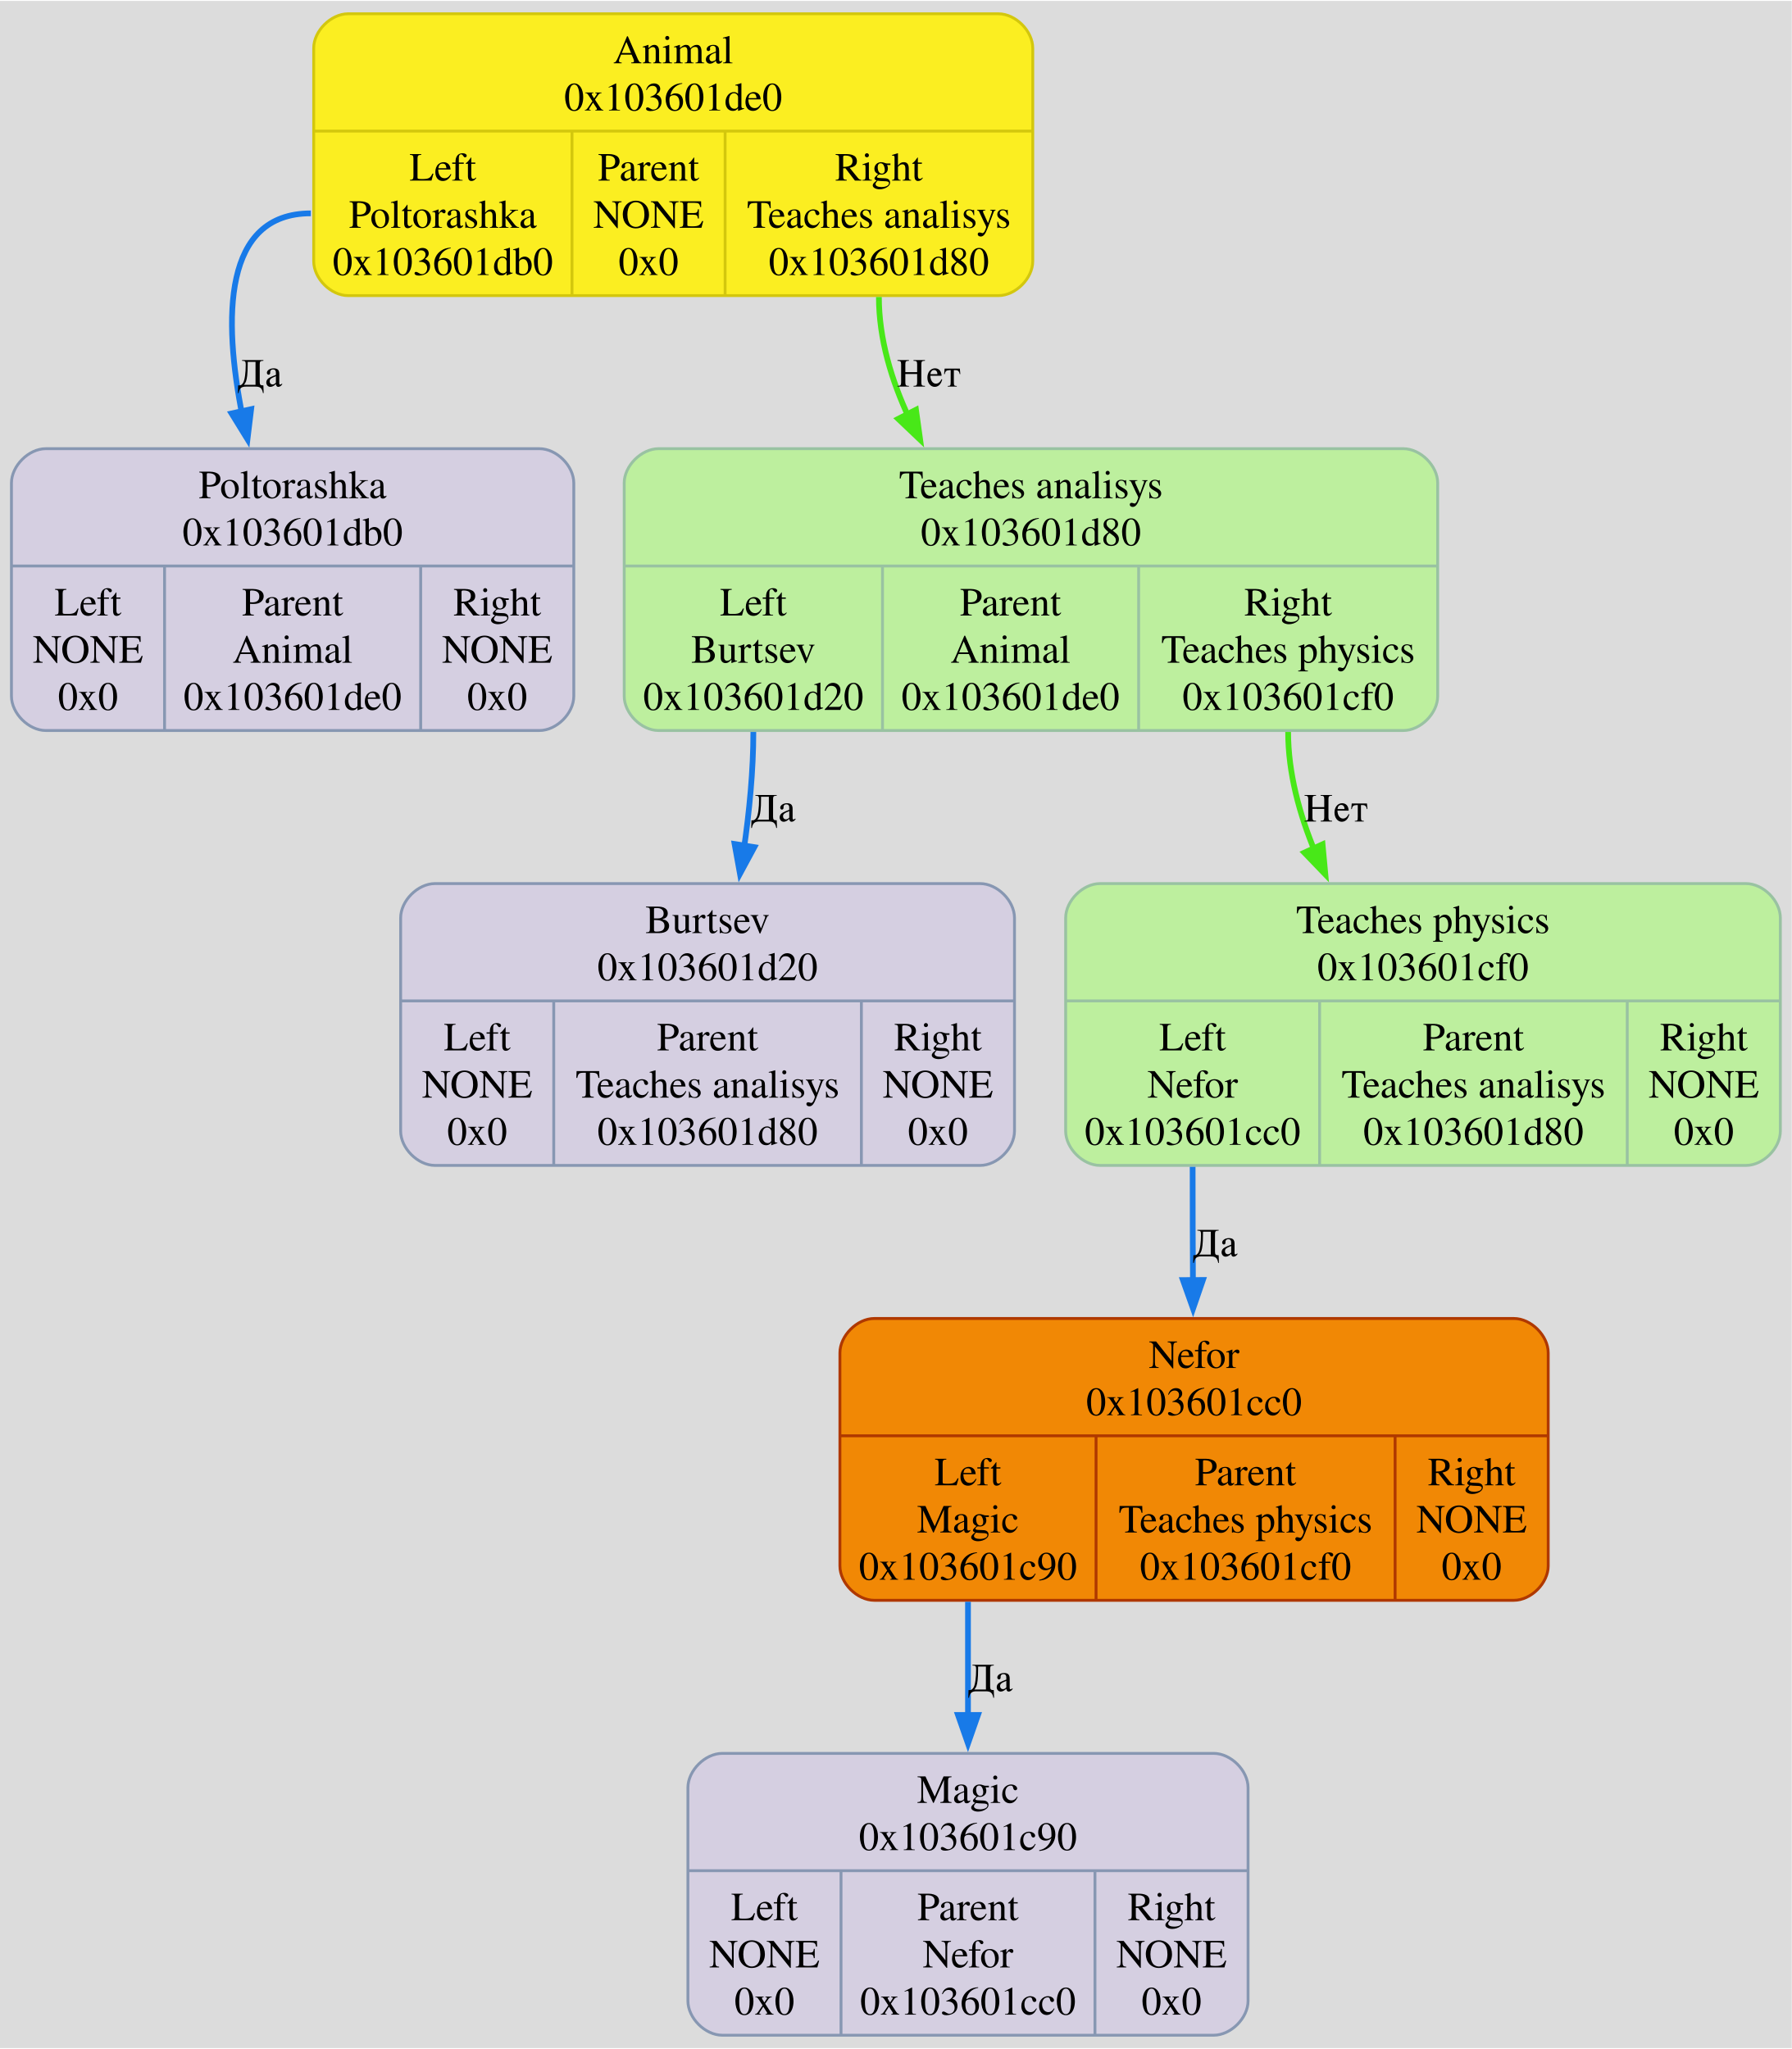
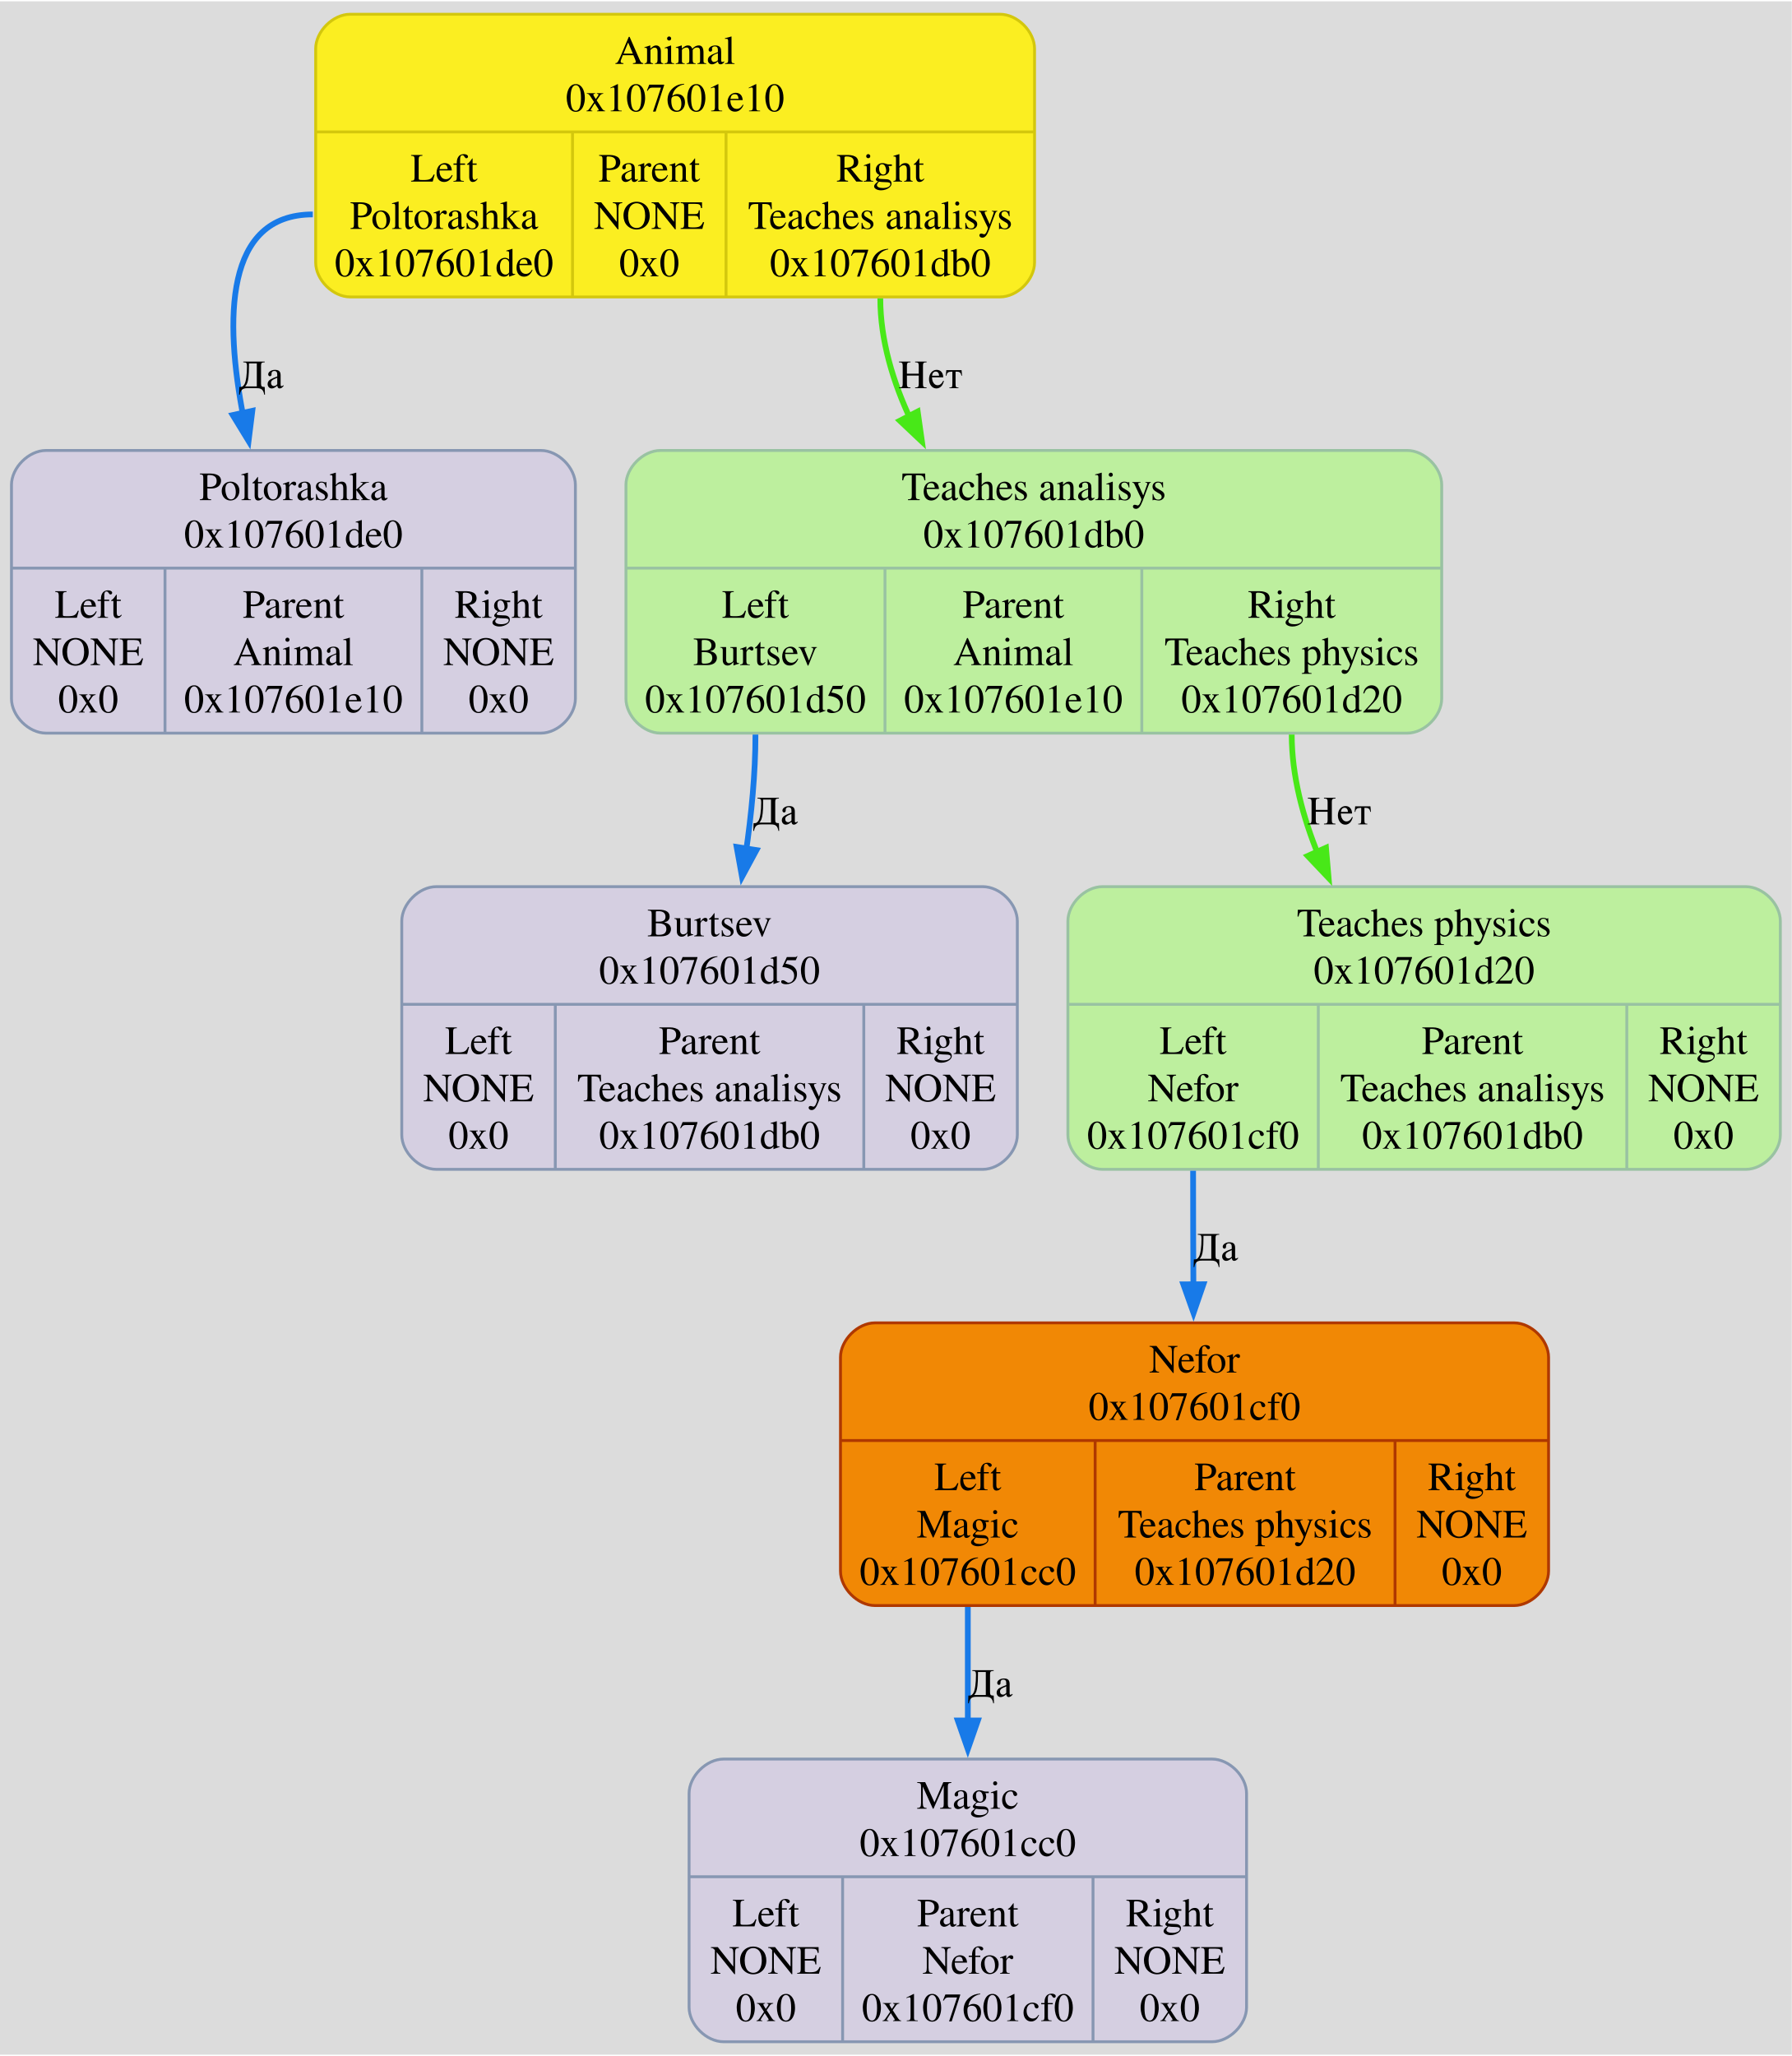
- <svg xmlns="http://www.w3.org/2000/svg" width="626pt" height="716pt" viewBox="0.00 0.00 626.12 715.50">
+ <svg xmlns="http://www.w3.org/2000/svg" width="624pt" height="716pt" viewBox="0.00 0.00 624.38 715.50">
  <g id="graph0" class="graph" transform="scale(1 1) rotate(0) translate(4 711.5)">
-     <polygon fill="#dcdcdc" stroke="none" points="-4,4 -4,-711.5 622.12,-711.5 622.12,4 -4,4" />
+     <polygon fill="#dcdcdc" stroke="none" points="-4,4 -4,-711.5 620.38,-711.5 620.38,4 -4,4" />
    <g id="node1" class="node">
-       <path fill="#fbee21" stroke="#d3c70d" d="M117.62,-608.5C117.62,-608.5 344.88,-608.5 344.88,-608.5 350.88,-608.5 356.88,-614.5 356.88,-620.5 356.88,-620.5 356.88,-695 356.88,-695 356.88,-701 350.88,-707 344.88,-707 344.88,-707 117.63,-707 117.63,-707 111.62,-707 105.62,-701 105.62,-695 105.62,-695 105.62,-620.5 105.62,-620.5 105.62,-614.5 111.62,-608.5 117.62,-608.5" />
+       <path fill="#fbee21" stroke="#d3c70d" d="M118,-608.5C118,-608.5 344.5,-608.5 344.5,-608.5 350.5,-608.5 356.5,-614.5 356.5,-620.5 356.5,-620.5 356.5,-695 356.5,-695 356.5,-701 350.5,-707 344.5,-707 344.5,-707 118,-707 118,-707 112,-707 106,-701 106,-695 106,-695 106,-620.5 106,-620.5 106,-614.5 112,-608.5 118,-608.5" />
      <text text-anchor="middle" x="231.25" y="-689.7" font-family="Times,serif" font-size="14.00" fill="#000000">Animal</text>
-       <text text-anchor="middle" x="231.25" y="-673.2" font-family="Times,serif" font-size="14.00" fill="#000000">0x103601de0</text>
-       <polyline fill="none" stroke="#d3c70d" points="105.62,-666 356.88,-666" />
+       <text text-anchor="middle" x="231.25" y="-673.2" font-family="Times,serif" font-size="14.00" fill="#000000">0x107601e10</text>
+       <polyline fill="none" stroke="#d3c70d" points="106,-666 356.5,-666" />
      <text text-anchor="middle" x="150.75" y="-648.7" font-family="Times,serif" font-size="14.00" fill="#000000">Left</text>
      <text text-anchor="middle" x="150.75" y="-632.2" font-family="Times,serif" font-size="14.00" fill="#000000">Poltorashka</text>
-       <text text-anchor="middle" x="150.75" y="-615.7" font-family="Times,serif" font-size="14.00" fill="#000000">0x103601db0</text>
-       <polyline fill="none" stroke="#d3c70d" points="195.88,-608.5 195.88,-666" />
-       <text text-anchor="middle" x="222.62" y="-648.7" font-family="Times,serif" font-size="14.00" fill="#000000">Parent</text>
-       <text text-anchor="middle" x="222.62" y="-632.2" font-family="Times,serif" font-size="14.00" fill="#000000">NONE</text>
-       <text text-anchor="middle" x="222.62" y="-615.7" font-family="Times,serif" font-size="14.00" fill="#000000">0x0</text>
-       <polyline fill="none" stroke="#d3c70d" points="249.38,-608.5 249.38,-666" />
-       <text text-anchor="middle" x="303.12" y="-648.7" font-family="Times,serif" font-size="14.00" fill="#000000">Right</text>
-       <text text-anchor="middle" x="303.12" y="-632.2" font-family="Times,serif" font-size="14.00" fill="#000000">Teaches analisys</text>
-       <text text-anchor="middle" x="303.12" y="-615.7" font-family="Times,serif" font-size="14.00" fill="#000000">0x103601d80</text>
+       <text text-anchor="middle" x="150.75" y="-615.7" font-family="Times,serif" font-size="14.00" fill="#000000">0x107601de0</text>
+       <polyline fill="none" stroke="#d3c70d" points="195.5,-608.5 195.5,-666" />
+       <text text-anchor="middle" x="222.25" y="-648.7" font-family="Times,serif" font-size="14.00" fill="#000000">Parent</text>
+       <text text-anchor="middle" x="222.25" y="-632.2" font-family="Times,serif" font-size="14.00" fill="#000000">NONE</text>
+       <text text-anchor="middle" x="222.25" y="-615.7" font-family="Times,serif" font-size="14.00" fill="#000000">0x0</text>
+       <polyline fill="none" stroke="#d3c70d" points="249,-608.5 249,-666" />
+       <text text-anchor="middle" x="302.75" y="-648.7" font-family="Times,serif" font-size="14.00" fill="#000000">Right</text>
+       <text text-anchor="middle" x="302.75" y="-632.2" font-family="Times,serif" font-size="14.00" fill="#000000">Teaches analisys</text>
+       <text text-anchor="middle" x="302.75" y="-615.7" font-family="Times,serif" font-size="14.00" fill="#000000">0x107601db0</text>
    </g>
    <g id="node2" class="node">
      <path fill="#d5cfe1" stroke="#8797b2" d="M12,-456.5C12,-456.5 184.5,-456.5 184.5,-456.5 190.5,-456.5 196.5,-462.5 196.5,-468.5 196.5,-468.5 196.5,-543 196.5,-543 196.5,-549 190.5,-555 184.5,-555 184.5,-555 12,-555 12,-555 6,-555 0,-549 0,-543 0,-543 0,-468.5 0,-468.5 0,-462.5 6,-456.5 12,-456.5" />
      <text text-anchor="middle" x="98.25" y="-537.7" font-family="Times,serif" font-size="14.00" fill="#000000">Poltorashka</text>
-       <text text-anchor="middle" x="98.25" y="-521.2" font-family="Times,serif" font-size="14.00" fill="#000000">0x103601db0</text>
+       <text text-anchor="middle" x="98.25" y="-521.2" font-family="Times,serif" font-size="14.00" fill="#000000">0x107601de0</text>
      <polyline fill="none" stroke="#8797b2" points="0,-514 196.5,-514" />
      <text text-anchor="middle" x="26.75" y="-496.7" font-family="Times,serif" font-size="14.00" fill="#000000">Left</text>
      <text text-anchor="middle" x="26.75" y="-480.2" font-family="Times,serif" font-size="14.00" fill="#000000">NONE</text>
      <text text-anchor="middle" x="26.75" y="-463.7" font-family="Times,serif" font-size="14.00" fill="#000000">0x0</text>
      <polyline fill="none" stroke="#8797b2" points="53.5,-456.5 53.5,-514" />
      <text text-anchor="middle" x="98.25" y="-496.7" font-family="Times,serif" font-size="14.00" fill="#000000">Parent</text>
      <text text-anchor="middle" x="98.25" y="-480.2" font-family="Times,serif" font-size="14.00" fill="#000000">Animal</text>
-       <text text-anchor="middle" x="98.25" y="-463.7" font-family="Times,serif" font-size="14.00" fill="#000000">0x103601de0</text>
+       <text text-anchor="middle" x="98.25" y="-463.7" font-family="Times,serif" font-size="14.00" fill="#000000">0x107601e10</text>
      <polyline fill="none" stroke="#8797b2" points="143,-456.5 143,-514" />
      <text text-anchor="middle" x="169.75" y="-496.7" font-family="Times,serif" font-size="14.00" fill="#000000">Right</text>
      <text text-anchor="middle" x="169.75" y="-480.2" font-family="Times,serif" font-size="14.00" fill="#000000">NONE</text>
      <text text-anchor="middle" x="169.75" y="-463.7" font-family="Times,serif" font-size="14.00" fill="#000000">0x0</text>
    </g>
    <g id="edge1" class="edge">
-       <path fill="none" stroke="#187ae8" stroke-width="2" d="M104.62,-637.25C73.92,-637.25 73.9,-600.77 80.71,-566.38" />
-       <polygon fill="#187ae8" stroke="#187ae8" stroke-width="2" points="83.76,-568.82 82.48,-558.3 76.92,-567.32 83.76,-568.82" />
-       <text text-anchor="middle" x="86.89" y="-576.7" font-family="Times,serif" font-size="14.00">Да</text>
+       <path fill="none" stroke="#187ae8" stroke-width="2" d="M105,-637.25C74.29,-637.25 74.17,-600.77 80.87,-566.38" />
+       <polygon fill="#187ae8" stroke="#187ae8" stroke-width="2" points="83.93,-568.82 82.62,-558.3 77.09,-567.34 83.93,-568.82" />
+       <text text-anchor="middle" x="87.09" y="-576.7" font-family="Times,serif" font-size="14.00">Да</text>
    </g>
    <g id="node4" class="node">
      <path fill="#bdef9e" stroke="#99c2a2" d="M226.12,-456.5C226.12,-456.5 486.38,-456.5 486.38,-456.5 492.38,-456.5 498.38,-462.5 498.38,-468.5 498.38,-468.5 498.38,-543 498.38,-543 498.38,-549 492.38,-555 486.38,-555 486.38,-555 226.12,-555 226.12,-555 220.12,-555 214.12,-549 214.12,-543 214.12,-543 214.12,-468.5 214.12,-468.5 214.12,-462.5 220.12,-456.5 226.12,-456.5" />
      <text text-anchor="middle" x="356.25" y="-537.7" font-family="Times,serif" font-size="14.00" fill="#000000">Teaches analisys</text>
-       <text text-anchor="middle" x="356.25" y="-521.2" font-family="Times,serif" font-size="14.00" fill="#000000">0x103601d80</text>
+       <text text-anchor="middle" x="356.25" y="-521.2" font-family="Times,serif" font-size="14.00" fill="#000000">0x107601db0</text>
      <polyline fill="none" stroke="#99c2a2" points="214.12,-514 498.38,-514" />
      <text text-anchor="middle" x="259.25" y="-496.7" font-family="Times,serif" font-size="14.00" fill="#000000">Left</text>
      <text text-anchor="middle" x="259.25" y="-480.2" font-family="Times,serif" font-size="14.00" fill="#000000">Burtsev</text>
-       <text text-anchor="middle" x="259.25" y="-463.7" font-family="Times,serif" font-size="14.00" fill="#000000">0x103601d20</text>
+       <text text-anchor="middle" x="259.25" y="-463.7" font-family="Times,serif" font-size="14.00" fill="#000000">0x107601d50</text>
      <polyline fill="none" stroke="#99c2a2" points="304.38,-456.5 304.38,-514" />
      <text text-anchor="middle" x="349.12" y="-496.7" font-family="Times,serif" font-size="14.00" fill="#000000">Parent</text>
      <text text-anchor="middle" x="349.12" y="-480.2" font-family="Times,serif" font-size="14.00" fill="#000000">Animal</text>
-       <text text-anchor="middle" x="349.12" y="-463.7" font-family="Times,serif" font-size="14.00" fill="#000000">0x103601de0</text>
+       <text text-anchor="middle" x="349.12" y="-463.7" font-family="Times,serif" font-size="14.00" fill="#000000">0x107601e10</text>
      <polyline fill="none" stroke="#99c2a2" points="393.88,-456.5 393.88,-514" />
      <text text-anchor="middle" x="446.12" y="-496.7" font-family="Times,serif" font-size="14.00" fill="#000000">Right</text>
      <text text-anchor="middle" x="446.12" y="-480.2" font-family="Times,serif" font-size="14.00" fill="#000000">Teaches physics</text>
-       <text text-anchor="middle" x="446.12" y="-463.7" font-family="Times,serif" font-size="14.00" fill="#000000">0x103601cf0</text>
+       <text text-anchor="middle" x="446.12" y="-463.7" font-family="Times,serif" font-size="14.00" fill="#000000">0x107601d20</text>
    </g>
    <g id="edge6" class="edge">
-       <path fill="none" stroke="#48e818" stroke-width="2" d="M303.12,-608C303.12,-593.37 307.53,-578.77 313.8,-565.39" />
-       <polygon fill="#48e818" stroke="#48e818" stroke-width="2" points="316.08,-568.61 317.54,-558.12 309.86,-565.42 316.08,-568.61" />
-       <text text-anchor="middle" x="320.58" y="-576.7" font-family="Times,serif" font-size="14.00">Нет</text>
+       <path fill="none" stroke="#48e818" stroke-width="2" d="M302.75,-608C302.75,-593.35 307.19,-578.74 313.5,-565.36" />
+       <polygon fill="#48e818" stroke="#48e818" stroke-width="2" points="315.78,-568.57 317.27,-558.08 309.56,-565.36 315.78,-568.57" />
+       <text text-anchor="middle" x="320.25" y="-576.7" font-family="Times,serif" font-size="14.00">Нет</text>
    </g>
    <g id="node3" class="node">
-       <path fill="#f18805" stroke="#af3800" d="M301.5,-152.5C301.5,-152.5 525,-152.5 525,-152.5 531,-152.5 537,-158.5 537,-164.5 537,-164.5 537,-239 537,-239 537,-245 531,-251 525,-251 525,-251 301.5,-251 301.5,-251 295.5,-251 289.5,-245 289.5,-239 289.5,-239 289.5,-164.5 289.5,-164.5 289.5,-158.5 295.5,-152.5 301.5,-152.5" />
-       <text text-anchor="middle" x="413.25" y="-233.7" font-family="Times,serif" font-size="14.00" fill="#000000">Nefor</text>
-       <text text-anchor="middle" x="413.25" y="-217.2" font-family="Times,serif" font-size="14.00" fill="#000000">0x103601cc0</text>
-       <polyline fill="none" stroke="#af3800" points="289.5,-210 537,-210" />
-       <text text-anchor="middle" x="334.25" y="-192.7" font-family="Times,serif" font-size="14.00" fill="#000000">Left</text>
-       <text text-anchor="middle" x="334.25" y="-176.2" font-family="Times,serif" font-size="14.00" fill="#000000">Magic</text>
-       <text text-anchor="middle" x="334.25" y="-159.7" font-family="Times,serif" font-size="14.00" fill="#000000">0x103601c90</text>
-       <polyline fill="none" stroke="#af3800" points="379,-152.5 379,-210" />
-       <text text-anchor="middle" x="431.25" y="-192.7" font-family="Times,serif" font-size="14.00" fill="#000000">Parent</text>
-       <text text-anchor="middle" x="431.25" y="-176.2" font-family="Times,serif" font-size="14.00" fill="#000000">Teaches physics</text>
-       <text text-anchor="middle" x="431.25" y="-159.7" font-family="Times,serif" font-size="14.00" fill="#000000">0x103601cf0</text>
-       <polyline fill="none" stroke="#af3800" points="483.5,-152.5 483.5,-210" />
-       <text text-anchor="middle" x="510.25" y="-192.7" font-family="Times,serif" font-size="14.00" fill="#000000">Right</text>
-       <text text-anchor="middle" x="510.25" y="-176.2" font-family="Times,serif" font-size="14.00" fill="#000000">NONE</text>
-       <text text-anchor="middle" x="510.25" y="-159.7" font-family="Times,serif" font-size="14.00" fill="#000000">0x0</text>
+       <path fill="#f18805" stroke="#af3800" d="M300.88,-152.5C300.88,-152.5 523.62,-152.5 523.62,-152.5 529.62,-152.5 535.62,-158.5 535.62,-164.5 535.62,-164.5 535.62,-239 535.62,-239 535.62,-245 529.62,-251 523.62,-251 523.62,-251 300.88,-251 300.88,-251 294.88,-251 288.88,-245 288.88,-239 288.88,-239 288.88,-164.5 288.88,-164.5 288.88,-158.5 294.88,-152.5 300.88,-152.5" />
+       <text text-anchor="middle" x="412.25" y="-233.7" font-family="Times,serif" font-size="14.00" fill="#000000">Nefor</text>
+       <text text-anchor="middle" x="412.25" y="-217.2" font-family="Times,serif" font-size="14.00" fill="#000000">0x107601cf0</text>
+       <polyline fill="none" stroke="#af3800" points="288.88,-210 535.62,-210" />
+       <text text-anchor="middle" x="333.25" y="-192.7" font-family="Times,serif" font-size="14.00" fill="#000000">Left</text>
+       <text text-anchor="middle" x="333.25" y="-176.2" font-family="Times,serif" font-size="14.00" fill="#000000">Magic</text>
+       <text text-anchor="middle" x="333.25" y="-159.7" font-family="Times,serif" font-size="14.00" fill="#000000">0x107601cc0</text>
+       <polyline fill="none" stroke="#af3800" points="377.62,-152.5 377.62,-210" />
+       <text text-anchor="middle" x="429.88" y="-192.7" font-family="Times,serif" font-size="14.00" fill="#000000">Parent</text>
+       <text text-anchor="middle" x="429.88" y="-176.2" font-family="Times,serif" font-size="14.00" fill="#000000">Teaches physics</text>
+       <text text-anchor="middle" x="429.88" y="-159.7" font-family="Times,serif" font-size="14.00" fill="#000000">0x107601d20</text>
+       <polyline fill="none" stroke="#af3800" points="482.12,-152.5 482.12,-210" />
+       <text text-anchor="middle" x="508.88" y="-192.7" font-family="Times,serif" font-size="14.00" fill="#000000">Right</text>
+       <text text-anchor="middle" x="508.88" y="-176.2" font-family="Times,serif" font-size="14.00" fill="#000000">NONE</text>
+       <text text-anchor="middle" x="508.88" y="-159.7" font-family="Times,serif" font-size="14.00" fill="#000000">0x0</text>
    </g>
    <g id="node7" class="node">
-       <path fill="#d5cfe1" stroke="#8797b2" d="M248.38,-0.5C248.38,-0.5 420.12,-0.5 420.12,-0.5 426.12,-0.5 432.12,-6.5 432.12,-12.5 432.12,-12.5 432.12,-87 432.12,-87 432.12,-93 426.12,-99 420.12,-99 420.12,-99 248.38,-99 248.38,-99 242.38,-99 236.38,-93 236.38,-87 236.38,-87 236.38,-12.5 236.38,-12.5 236.38,-6.5 242.38,-0.5 248.38,-0.5" />
-       <text text-anchor="middle" x="334.25" y="-81.7" font-family="Times,serif" font-size="14.00" fill="#000000">Magic</text>
-       <text text-anchor="middle" x="334.25" y="-65.2" font-family="Times,serif" font-size="14.00" fill="#000000">0x103601c90</text>
-       <polyline fill="none" stroke="#8797b2" points="236.38,-58 432.12,-58" />
-       <text text-anchor="middle" x="263.12" y="-40.7" font-family="Times,serif" font-size="14.00" fill="#000000">Left</text>
-       <text text-anchor="middle" x="263.12" y="-24.2" font-family="Times,serif" font-size="14.00" fill="#000000">NONE</text>
-       <text text-anchor="middle" x="263.12" y="-7.7" font-family="Times,serif" font-size="14.00" fill="#000000">0x0</text>
-       <polyline fill="none" stroke="#8797b2" points="289.88,-0.5 289.88,-58" />
-       <text text-anchor="middle" x="334.25" y="-40.7" font-family="Times,serif" font-size="14.00" fill="#000000">Parent</text>
-       <text text-anchor="middle" x="334.25" y="-24.2" font-family="Times,serif" font-size="14.00" fill="#000000">Nefor</text>
-       <text text-anchor="middle" x="334.25" y="-7.7" font-family="Times,serif" font-size="14.00" fill="#000000">0x103601cc0</text>
-       <polyline fill="none" stroke="#8797b2" points="378.62,-0.5 378.62,-58" />
-       <text text-anchor="middle" x="405.38" y="-40.7" font-family="Times,serif" font-size="14.00" fill="#000000">Right</text>
-       <text text-anchor="middle" x="405.38" y="-24.2" font-family="Times,serif" font-size="14.00" fill="#000000">NONE</text>
-       <text text-anchor="middle" x="405.38" y="-7.7" font-family="Times,serif" font-size="14.00" fill="#000000">0x0</text>
+       <path fill="#d5cfe1" stroke="#8797b2" d="M248.12,-0.5C248.12,-0.5 418.38,-0.5 418.38,-0.5 424.38,-0.5 430.38,-6.5 430.38,-12.5 430.38,-12.5 430.38,-87 430.38,-87 430.38,-93 424.38,-99 418.38,-99 418.38,-99 248.12,-99 248.12,-99 242.12,-99 236.12,-93 236.12,-87 236.12,-87 236.12,-12.5 236.12,-12.5 236.12,-6.5 242.12,-0.5 248.12,-0.5" />
+       <text text-anchor="middle" x="333.25" y="-81.7" font-family="Times,serif" font-size="14.00" fill="#000000">Magic</text>
+       <text text-anchor="middle" x="333.25" y="-65.2" font-family="Times,serif" font-size="14.00" fill="#000000">0x107601cc0</text>
+       <polyline fill="none" stroke="#8797b2" points="236.12,-58 430.38,-58" />
+       <text text-anchor="middle" x="262.88" y="-40.7" font-family="Times,serif" font-size="14.00" fill="#000000">Left</text>
+       <text text-anchor="middle" x="262.88" y="-24.2" font-family="Times,serif" font-size="14.00" fill="#000000">NONE</text>
+       <text text-anchor="middle" x="262.88" y="-7.7" font-family="Times,serif" font-size="14.00" fill="#000000">0x0</text>
+       <polyline fill="none" stroke="#8797b2" points="289.62,-0.5 289.62,-58" />
+       <text text-anchor="middle" x="333.25" y="-40.7" font-family="Times,serif" font-size="14.00" fill="#000000">Parent</text>
+       <text text-anchor="middle" x="333.25" y="-24.2" font-family="Times,serif" font-size="14.00" fill="#000000">Nefor</text>
+       <text text-anchor="middle" x="333.25" y="-7.7" font-family="Times,serif" font-size="14.00" fill="#000000">0x107601cf0</text>
+       <polyline fill="none" stroke="#8797b2" points="376.88,-0.5 376.88,-58" />
+       <text text-anchor="middle" x="403.62" y="-40.7" font-family="Times,serif" font-size="14.00" fill="#000000">Right</text>
+       <text text-anchor="middle" x="403.62" y="-24.2" font-family="Times,serif" font-size="14.00" fill="#000000">NONE</text>
+       <text text-anchor="middle" x="403.62" y="-7.7" font-family="Times,serif" font-size="14.00" fill="#000000">0x0</text>
    </g>
    <g id="edge4" class="edge">
-       <path fill="none" stroke="#187ae8" stroke-width="2" d="M334.25,-152C334.25,-138.61 334.25,-124.22 334.25,-110.62" />
-       <polygon fill="#187ae8" stroke="#187ae8" stroke-width="2" points="337.75,-112.44 334.25,-102.44 330.75,-112.44 337.75,-112.44" />
-       <text text-anchor="middle" x="342.12" y="-120.7" font-family="Times,serif" font-size="14.00">Да</text>
+       <path fill="none" stroke="#187ae8" stroke-width="2" d="M333.25,-152C333.25,-138.61 333.25,-124.22 333.25,-110.62" />
+       <polygon fill="#187ae8" stroke="#187ae8" stroke-width="2" points="336.75,-112.44 333.25,-102.44 329.75,-112.44 336.75,-112.44" />
+       <text text-anchor="middle" x="341.12" y="-120.7" font-family="Times,serif" font-size="14.00">Да</text>
    </g>
    <g id="node5" class="node">
      <path fill="#d5cfe1" stroke="#8797b2" d="M148,-304.5C148,-304.5 338.5,-304.5 338.5,-304.5 344.5,-304.5 350.5,-310.5 350.5,-316.5 350.5,-316.5 350.5,-391 350.5,-391 350.5,-397 344.5,-403 338.5,-403 338.5,-403 148,-403 148,-403 142,-403 136,-397 136,-391 136,-391 136,-316.5 136,-316.5 136,-310.5 142,-304.5 148,-304.5" />
      <text text-anchor="middle" x="243.25" y="-385.7" font-family="Times,serif" font-size="14.00" fill="#000000">Burtsev</text>
-       <text text-anchor="middle" x="243.25" y="-369.2" font-family="Times,serif" font-size="14.00" fill="#000000">0x103601d20</text>
+       <text text-anchor="middle" x="243.25" y="-369.2" font-family="Times,serif" font-size="14.00" fill="#000000">0x107601d50</text>
      <polyline fill="none" stroke="#8797b2" points="136,-362 350.5,-362" />
      <text text-anchor="middle" x="162.75" y="-344.7" font-family="Times,serif" font-size="14.00" fill="#000000">Left</text>
      <text text-anchor="middle" x="162.75" y="-328.2" font-family="Times,serif" font-size="14.00" fill="#000000">NONE</text>
      <text text-anchor="middle" x="162.75" y="-311.7" font-family="Times,serif" font-size="14.00" fill="#000000">0x0</text>
      <polyline fill="none" stroke="#8797b2" points="189.5,-304.5 189.5,-362" />
      <text text-anchor="middle" x="243.25" y="-344.7" font-family="Times,serif" font-size="14.00" fill="#000000">Parent</text>
      <text text-anchor="middle" x="243.25" y="-328.2" font-family="Times,serif" font-size="14.00" fill="#000000">Teaches analisys</text>
-       <text text-anchor="middle" x="243.25" y="-311.7" font-family="Times,serif" font-size="14.00" fill="#000000">0x103601d80</text>
+       <text text-anchor="middle" x="243.25" y="-311.7" font-family="Times,serif" font-size="14.00" fill="#000000">0x107601db0</text>
      <polyline fill="none" stroke="#8797b2" points="297,-304.5 297,-362" />
      <text text-anchor="middle" x="323.75" y="-344.7" font-family="Times,serif" font-size="14.00" fill="#000000">Right</text>
      <text text-anchor="middle" x="323.75" y="-328.2" font-family="Times,serif" font-size="14.00" fill="#000000">NONE</text>
      <text text-anchor="middle" x="323.75" y="-311.7" font-family="Times,serif" font-size="14.00" fill="#000000">0x0</text>
    </g>
    <g id="edge2" class="edge">
      <path fill="none" stroke="#187ae8" stroke-width="2" d="M259.25,-456C259.25,-442.51 257.85,-428.14 255.87,-414.58" />
      <polygon fill="#187ae8" stroke="#187ae8" stroke-width="2" points="259.6,-415.74 254.57,-406.42 252.69,-416.84 259.6,-415.74" />
      <text text-anchor="middle" x="266.27" y="-424.7" font-family="Times,serif" font-size="14.00">Да</text>
    </g>
    <g id="node6" class="node">
-       <path fill="#bdef9e" stroke="#99c2a2" d="M380.38,-304.5C380.38,-304.5 606.12,-304.5 606.12,-304.5 612.12,-304.5 618.12,-310.5 618.12,-316.5 618.12,-316.5 618.12,-391 618.12,-391 618.12,-397 612.12,-403 606.12,-403 606.12,-403 380.38,-403 380.38,-403 374.38,-403 368.38,-397 368.38,-391 368.38,-391 368.38,-316.5 368.38,-316.5 368.38,-310.5 374.38,-304.5 380.38,-304.5" />
-       <text text-anchor="middle" x="493.25" y="-385.7" font-family="Times,serif" font-size="14.00" fill="#000000">Teaches physics</text>
-       <text text-anchor="middle" x="493.25" y="-369.2" font-family="Times,serif" font-size="14.00" fill="#000000">0x103601cf0</text>
-       <polyline fill="none" stroke="#99c2a2" points="368.38,-362 618.12,-362" />
-       <text text-anchor="middle" x="412.75" y="-344.7" font-family="Times,serif" font-size="14.00" fill="#000000">Left</text>
-       <text text-anchor="middle" x="412.75" y="-328.2" font-family="Times,serif" font-size="14.00" fill="#000000">Nefor</text>
-       <text text-anchor="middle" x="412.75" y="-311.7" font-family="Times,serif" font-size="14.00" fill="#000000">0x103601cc0</text>
-       <polyline fill="none" stroke="#99c2a2" points="457.12,-304.5 457.12,-362" />
-       <text text-anchor="middle" x="510.88" y="-344.7" font-family="Times,serif" font-size="14.00" fill="#000000">Parent</text>
-       <text text-anchor="middle" x="510.88" y="-328.2" font-family="Times,serif" font-size="14.00" fill="#000000">Teaches analisys</text>
-       <text text-anchor="middle" x="510.88" y="-311.7" font-family="Times,serif" font-size="14.00" fill="#000000">0x103601d80</text>
-       <polyline fill="none" stroke="#99c2a2" points="564.62,-304.5 564.62,-362" />
-       <text text-anchor="middle" x="591.38" y="-344.7" font-family="Times,serif" font-size="14.00" fill="#000000">Right</text>
-       <text text-anchor="middle" x="591.38" y="-328.2" font-family="Times,serif" font-size="14.00" fill="#000000">NONE</text>
-       <text text-anchor="middle" x="591.38" y="-311.7" font-family="Times,serif" font-size="14.00" fill="#000000">0x0</text>
+       <path fill="#bdef9e" stroke="#99c2a2" d="M380.12,-304.5C380.12,-304.5 604.38,-304.5 604.38,-304.5 610.38,-304.5 616.38,-310.5 616.38,-316.5 616.38,-316.5 616.38,-391 616.38,-391 616.38,-397 610.38,-403 604.38,-403 604.38,-403 380.12,-403 380.12,-403 374.12,-403 368.12,-397 368.12,-391 368.12,-391 368.12,-316.5 368.12,-316.5 368.12,-310.5 374.12,-304.5 380.12,-304.5" />
+       <text text-anchor="middle" x="492.25" y="-385.7" font-family="Times,serif" font-size="14.00" fill="#000000">Teaches physics</text>
+       <text text-anchor="middle" x="492.25" y="-369.2" font-family="Times,serif" font-size="14.00" fill="#000000">0x107601d20</text>
+       <polyline fill="none" stroke="#99c2a2" points="368.12,-362 616.38,-362" />
+       <text text-anchor="middle" x="411.75" y="-344.7" font-family="Times,serif" font-size="14.00" fill="#000000">Left</text>
+       <text text-anchor="middle" x="411.75" y="-328.2" font-family="Times,serif" font-size="14.00" fill="#000000">Nefor</text>
+       <text text-anchor="middle" x="411.75" y="-311.7" font-family="Times,serif" font-size="14.00" fill="#000000">0x107601cf0</text>
+       <polyline fill="none" stroke="#99c2a2" points="455.38,-304.5 455.38,-362" />
+       <text text-anchor="middle" x="509.12" y="-344.7" font-family="Times,serif" font-size="14.00" fill="#000000">Parent</text>
+       <text text-anchor="middle" x="509.12" y="-328.2" font-family="Times,serif" font-size="14.00" fill="#000000">Teaches analisys</text>
+       <text text-anchor="middle" x="509.12" y="-311.7" font-family="Times,serif" font-size="14.00" fill="#000000">0x107601db0</text>
+       <polyline fill="none" stroke="#99c2a2" points="562.88,-304.5 562.88,-362" />
+       <text text-anchor="middle" x="589.62" y="-344.7" font-family="Times,serif" font-size="14.00" fill="#000000">Right</text>
+       <text text-anchor="middle" x="589.62" y="-328.2" font-family="Times,serif" font-size="14.00" fill="#000000">NONE</text>
+       <text text-anchor="middle" x="589.62" y="-311.7" font-family="Times,serif" font-size="14.00" fill="#000000">0x0</text>
    </g>
    <g id="edge5" class="edge">
-       <path fill="none" stroke="#48e818" stroke-width="2" d="M446.12,-456C446.12,-441.7 450.04,-427.23 455.61,-413.88" />
-       <polygon fill="#48e818" stroke="#48e818" stroke-width="2" points="458.15,-416.74 459.13,-406.19 451.79,-413.82 458.15,-416.74" />
-       <text text-anchor="middle" x="462.84" y="-424.7" font-family="Times,serif" font-size="14.00">Нет</text>
+       <path fill="none" stroke="#48e818" stroke-width="2" d="M446.12,-456C446.12,-441.67 450,-427.15 455.5,-413.74" />
+       <polygon fill="#48e818" stroke="#48e818" stroke-width="2" points="458.06,-416.57 458.97,-406.02 451.68,-413.7 458.06,-416.57" />
+       <text text-anchor="middle" x="462.72" y="-424.7" font-family="Times,serif" font-size="14.00">Нет</text>
    </g>
    <g id="edge3" class="edge">
-       <path fill="none" stroke="#187ae8" stroke-width="2" d="M412.75,-304C412.75,-290.61 412.79,-276.22 412.86,-262.62" />
-       <polygon fill="#187ae8" stroke="#187ae8" stroke-width="2" points="416.35,-264.46 412.9,-254.44 409.35,-264.43 416.35,-264.46" />
-       <text text-anchor="middle" x="420.7" y="-272.7" font-family="Times,serif" font-size="14.00">Да</text>
+       <path fill="none" stroke="#187ae8" stroke-width="2" d="M411.75,-304C411.75,-290.61 411.79,-276.22 411.86,-262.62" />
+       <polygon fill="#187ae8" stroke="#187ae8" stroke-width="2" points="415.35,-264.46 411.9,-254.44 408.35,-264.43 415.35,-264.46" />
+       <text text-anchor="middle" x="419.7" y="-272.7" font-family="Times,serif" font-size="14.00">Да</text>
    </g>
  </g>
</svg>
